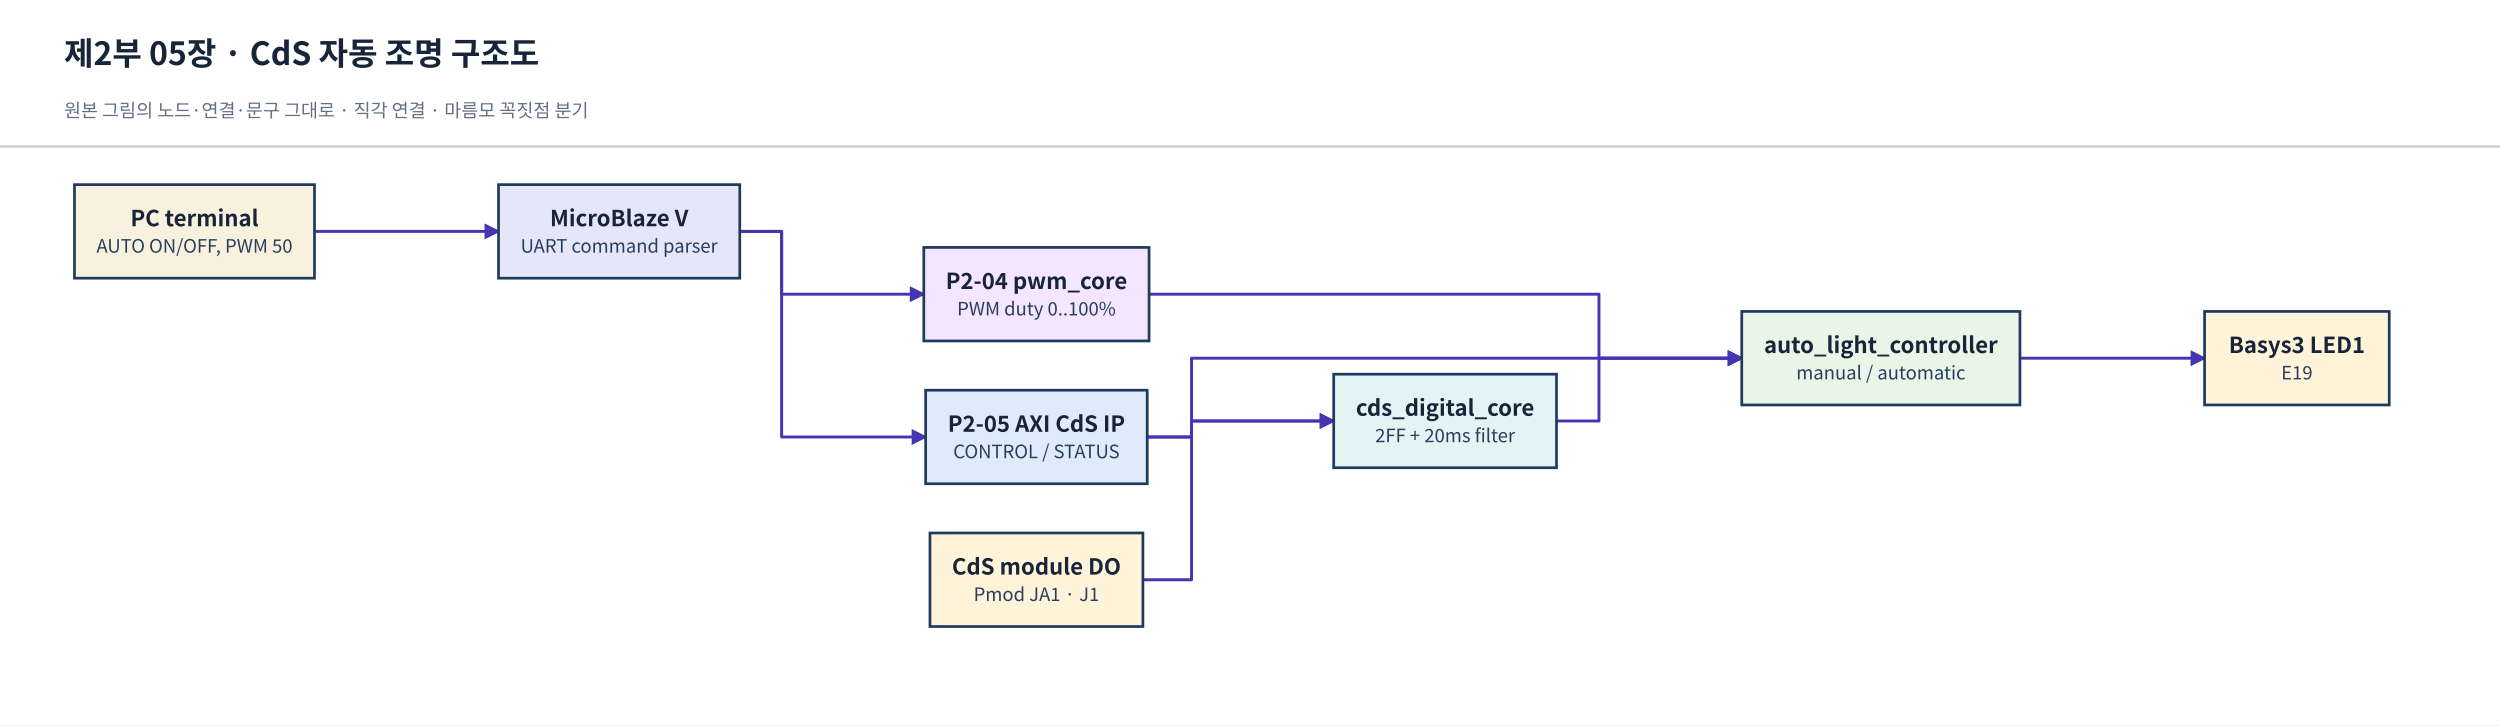
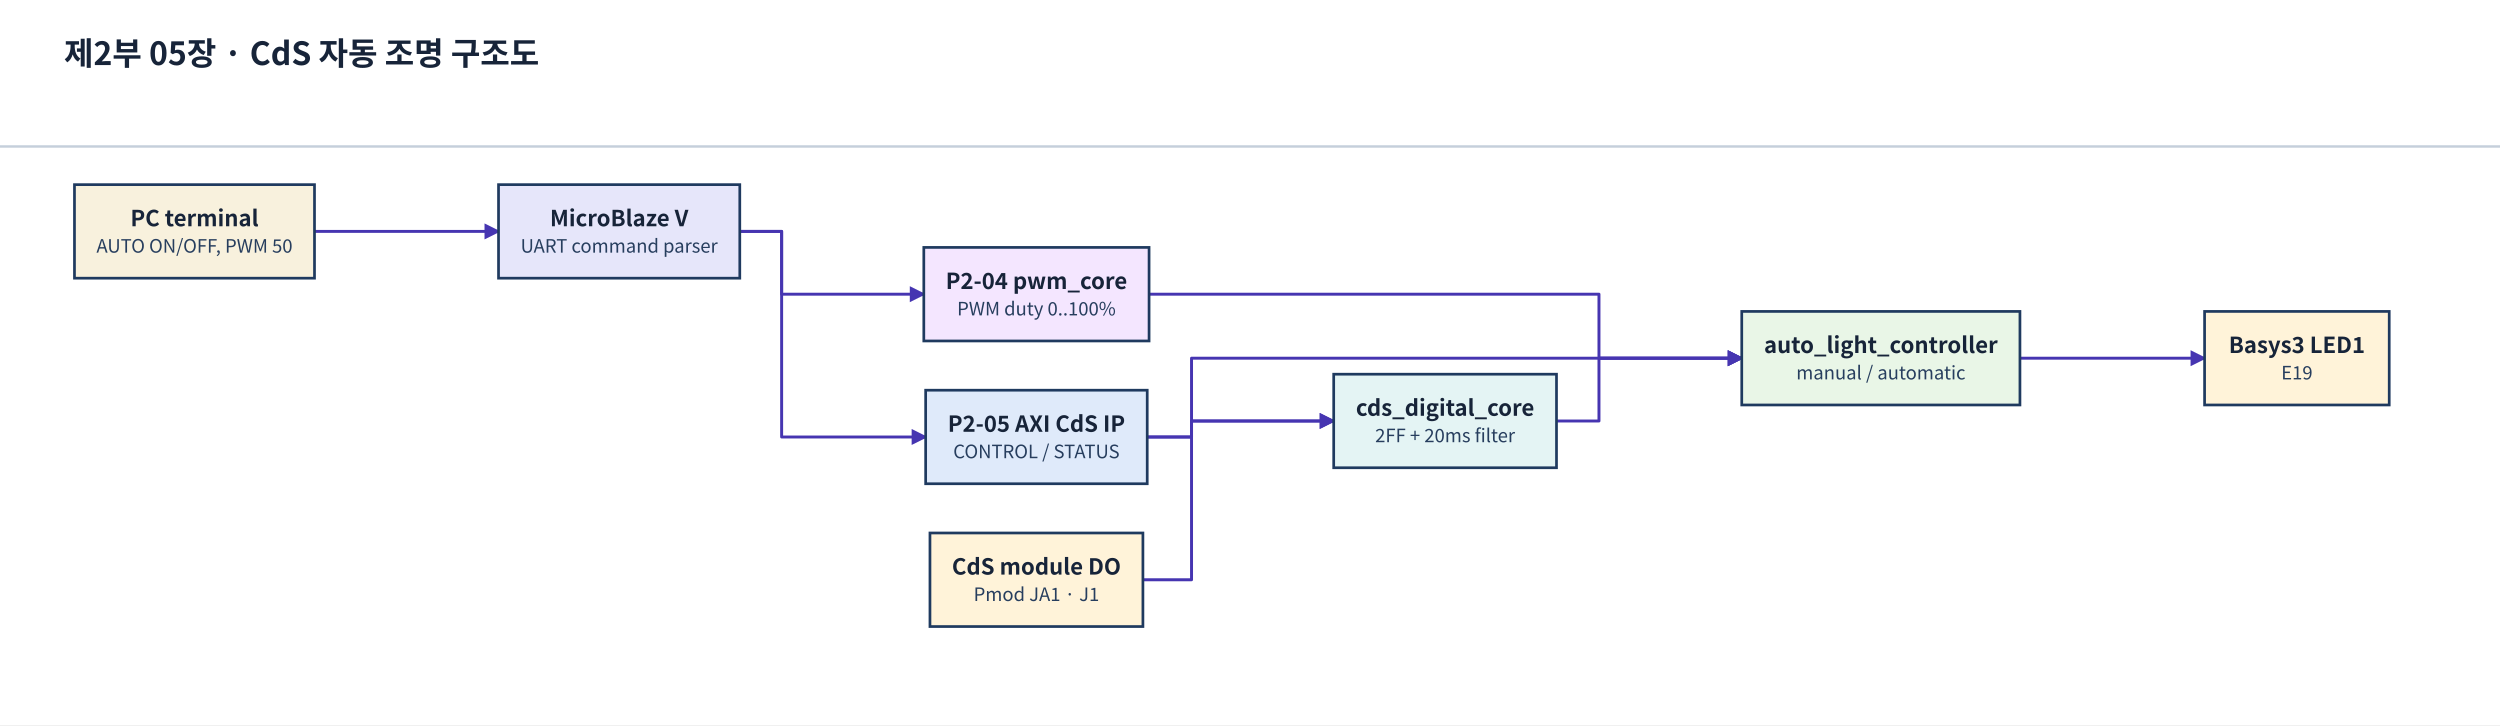
<svg xmlns="http://www.w3.org/2000/svg" id="canvas" width="2031" height="589" viewBox="0 0 2031 589" aria-label="편집 가능한 수직형 플로우차트" version="1.1">
  <defs>
    <marker id="arrowhead-0" markerWidth="13" markerHeight="13" refX="11.375" refY="6.5" orient="auto" markerUnits="userSpaceOnUse">
      <path d="M 0 0 L 13 6.5 L 0 13 z" fill="#4635B1" />
    </marker>
    <marker id="arrowhead-1" markerWidth="13" markerHeight="13" refX="11.375" refY="6.5" orient="auto" markerUnits="userSpaceOnUse">
      <path d="M 0 0 L 13 6.5 L 0 13 z" fill="#4635B1" />
    </marker>
    <marker id="arrowhead-2" markerWidth="13" markerHeight="13" refX="11.375" refY="6.5" orient="auto" markerUnits="userSpaceOnUse">
      <path d="M 0 0 L 13 6.5 L 0 13 z" fill="#4635B1" />
    </marker>
    <marker id="arrowhead-3" markerWidth="13" markerHeight="13" refX="11.375" refY="6.5" orient="auto" markerUnits="userSpaceOnUse">
      <path d="M 0 0 L 13 6.5 L 0 13 z" fill="#4635B1" />
    </marker>
    <marker id="arrowhead-4" markerWidth="13" markerHeight="13" refX="11.375" refY="6.5" orient="auto" markerUnits="userSpaceOnUse">
      <path d="M 0 0 L 13 6.5 L 0 13 z" fill="#4635B1" />
    </marker>
    <marker id="arrowhead-5" markerWidth="13" markerHeight="13" refX="11.375" refY="6.5" orient="auto" markerUnits="userSpaceOnUse">
      <path d="M 0 0 L 13 6.5 L 0 13 z" fill="#4635B1" />
    </marker>
    <marker id="arrowhead-6" markerWidth="13" markerHeight="13" refX="11.375" refY="6.5" orient="auto" markerUnits="userSpaceOnUse">
      <path d="M 0 0 L 13 6.5 L 0 13 z" fill="#4635B1" />
    </marker>
    <marker id="arrowhead-7" markerWidth="13" markerHeight="13" refX="11.375" refY="6.5" orient="auto" markerUnits="userSpaceOnUse">
      <path d="M 0 0 L 13 6.5 L 0 13 z" fill="#4635B1" />
    </marker>
    <marker id="arrowhead-8" markerWidth="13" markerHeight="13" refX="11.375" refY="6.5" orient="auto" markerUnits="userSpaceOnUse">
      <path d="M 0 0 L 13 6.5 L 0 13 z" fill="#4635B1" />
    </marker>
  </defs>
  <rect x="0" y="0" width="2031" height="589" fill="#fff" />
  <g data-heading="title">
    <text x="52" y="52.84" font-size="26" font-weight="780" fill="#172439" text-anchor="start" class="heading-text" font-family="Noto Sans KR, Noto Sans CJK KR, Malgun Gothic, sans-serif">제2부 05장 · CdS 자동 조명 구조도</text>
  </g>
  <g data-heading="subtitle">
-     <text x="52" y="95.1" font-size="15" font-weight="400" fill="#617083" text-anchor="start" class="heading-text" font-family="Noto Sans KR, Noto Sans CJK KR, Malgun Gothic, sans-serif">원본 그림의 노드·연결·문구 그대로 · 직각 연결 · 마름모 꼭짓점 분기</text>
+     <text x="52" y="95.1" font-size="15" font-weight="400" fill="#617083" text-anchor="start" class="heading-text" font-family="Noto Sans KR, Noto Sans CJK KR, Malgun Gothic, sans-serif" />
  </g>
  <line x1="0" y1="119" x2="2031" y2="119" stroke="#c5cfdb" stroke-width="2" pointer-events="none" data-role="heading-divider" />
  <g id="edges">
    <g data-edge="e1" class="edge">
      <path d="M 255.5 188 L 405 188" fill="none" stroke="#4635B1" stroke-width="2.4" stroke-linejoin="round" stroke-linecap="round" marker-end="url(#arrowhead-0)" />
    </g>
    <g data-edge="e2" class="edge">
      <path d="M 601 188 L 635 188 L 635 355 L 752 355" fill="none" stroke="#4635B1" stroke-width="2.4" stroke-linejoin="round" stroke-linecap="round" marker-end="url(#arrowhead-1)" />
    </g>
    <g data-edge="e3" class="edge">
      <path d="M 601 188 L 635 188 L 635 239 L 750.5 239" fill="none" stroke="#4635B1" stroke-width="2.4" stroke-linejoin="round" stroke-linecap="round" marker-end="url(#arrowhead-2)" />
    </g>
    <g data-edge="e4" class="edge">
      <path d="M 932 355 L 968 355 L 968 342 L 1083.5 342" fill="none" stroke="#4635B1" stroke-width="2.4" stroke-linejoin="round" stroke-linecap="round" marker-end="url(#arrowhead-3)" />
    </g>
    <g data-edge="e5" class="edge">
      <path d="M 932 355 L 968 355 L 968 291 L 1415 291" fill="none" stroke="#4635B1" stroke-width="2.4" stroke-linejoin="round" stroke-linecap="round" marker-end="url(#arrowhead-4)" />
    </g>
    <g data-edge="e6" class="edge">
      <path d="M 1264.5 342 L 1299 342 L 1299 291 L 1415 291" fill="none" stroke="#4635B1" stroke-width="2.4" stroke-linejoin="round" stroke-linecap="round" marker-end="url(#arrowhead-5)" />
    </g>
    <g data-edge="e7" class="edge">
      <path d="M 933.5 239 L 1299 239 L 1299 291 L 1415 291" fill="none" stroke="#4635B1" stroke-width="2.4" stroke-linejoin="round" stroke-linecap="round" marker-end="url(#arrowhead-6)" />
    </g>
    <g data-edge="e8" class="edge">
      <path d="M 1641 291 L 1791 291" fill="none" stroke="#4635B1" stroke-width="2.4" stroke-linejoin="round" stroke-linecap="round" marker-end="url(#arrowhead-7)" />
    </g>
    <g data-edge="e9" class="edge">
      <path d="M 928.5 471 L 968 471 L 968 342 L 1083.5 342" fill="none" stroke="#4635B1" stroke-width="2.4" stroke-linejoin="round" stroke-linecap="round" marker-end="url(#arrowhead-8)" />
    </g>
  </g>
  <g id="nodes">
    <g data-node="PC" class="node">
      <rect x="60.5" y="150" width="195" height="76" fill="#f8f1dd" stroke="#1F3A5F" stroke-width="2.2" class="node-shape" pointer-events="all" />
      <text x="158" y="177.5" text-anchor="middle" dominant-baseline="middle" pointer-events="none" font-size="18" font-weight="750" fill="#172439" font-family="Noto Sans KR, Noto Sans CJK KR, Malgun Gothic, sans-serif">PC terminal</text>
      <text x="158" y="200" text-anchor="middle" dominant-baseline="middle" pointer-events="none" font-size="15" font-weight="400" fill="#273e5e" font-family="Noto Sans KR, Noto Sans CJK KR, Malgun Gothic, sans-serif">AUTO ON/OFF, PWM 50</text>
    </g>
    <g data-node="CPU" class="node">
      <rect x="405" y="150" width="196" height="76" fill="#e6e6fa" stroke="#1F3A5F" stroke-width="2.2" class="node-shape" pointer-events="all" />
      <text x="503" y="177.5" text-anchor="middle" dominant-baseline="middle" pointer-events="none" font-size="18" font-weight="750" fill="#172439" font-family="Noto Sans KR, Noto Sans CJK KR, Malgun Gothic, sans-serif">MicroBlaze V</text>
      <text x="503" y="200" text-anchor="middle" dominant-baseline="middle" pointer-events="none" font-size="15" font-weight="400" fill="#273e5e" font-family="Noto Sans KR, Noto Sans CJK KR, Malgun Gothic, sans-serif">UART command parser</text>
    </g>
    <g data-node="CDSP" class="node">
      <rect x="752" y="317" width="180" height="76" fill="#dfeafa" stroke="#1F3A5F" stroke-width="2.2" class="node-shape" pointer-events="all" />
      <text x="842" y="344.5" text-anchor="middle" dominant-baseline="middle" pointer-events="none" font-size="18" font-weight="750" fill="#172439" font-family="Noto Sans KR, Noto Sans CJK KR, Malgun Gothic, sans-serif">P2-05 AXI CdS IP</text>
      <text x="842" y="367" text-anchor="middle" dominant-baseline="middle" pointer-events="none" font-size="15" font-weight="400" fill="#273e5e" font-family="Noto Sans KR, Noto Sans CJK KR, Malgun Gothic, sans-serif">CONTROL / STATUS</text>
    </g>
    <g data-node="PWM" class="node">
      <rect x="750.5" y="201" width="183" height="76" fill="#f4e6ff" stroke="#1F3A5F" stroke-width="2.2" class="node-shape" pointer-events="all" />
      <text x="842" y="228.5" text-anchor="middle" dominant-baseline="middle" pointer-events="none" font-size="18" font-weight="750" fill="#172439" font-family="Noto Sans KR, Noto Sans CJK KR, Malgun Gothic, sans-serif">P2-04 pwm_core</text>
      <text x="842" y="251" text-anchor="middle" dominant-baseline="middle" pointer-events="none" font-size="15" font-weight="400" fill="#273e5e" font-family="Noto Sans KR, Noto Sans CJK KR, Malgun Gothic, sans-serif">PWM duty 0..100%</text>
    </g>
    <g data-node="FILTER" class="node">
      <rect x="1083.5" y="304" width="181" height="76" fill="#e4f4f4" stroke="#1F3A5F" stroke-width="2.2" class="node-shape" pointer-events="all" />
      <text x="1174" y="331.5" text-anchor="middle" dominant-baseline="middle" pointer-events="none" font-size="18" font-weight="750" fill="#172439" font-family="Noto Sans KR, Noto Sans CJK KR, Malgun Gothic, sans-serif">cds_digital_core</text>
      <text x="1174" y="354" text-anchor="middle" dominant-baseline="middle" pointer-events="none" font-size="15" font-weight="400" fill="#273e5e" font-family="Noto Sans KR, Noto Sans CJK KR, Malgun Gothic, sans-serif">2FF + 20ms filter</text>
    </g>
    <g data-node="GATE" class="node">
      <rect x="1415" y="253" width="226" height="76" fill="#e9f6e7" stroke="#1F3A5F" stroke-width="2.2" class="node-shape" pointer-events="all" />
      <text x="1528" y="280.5" text-anchor="middle" dominant-baseline="middle" pointer-events="none" font-size="18" font-weight="750" fill="#172439" font-family="Noto Sans KR, Noto Sans CJK KR, Malgun Gothic, sans-serif">auto_light_controller</text>
      <text x="1528" y="303" text-anchor="middle" dominant-baseline="middle" pointer-events="none" font-size="15" font-weight="400" fill="#273e5e" font-family="Noto Sans KR, Noto Sans CJK KR, Malgun Gothic, sans-serif">manual / automatic</text>
    </g>
    <g data-node="LED" class="node">
      <rect x="1791" y="253" width="150" height="76" fill="#fff3d9" stroke="#1F3A5F" stroke-width="2.2" class="node-shape" pointer-events="all" />
      <text x="1866" y="280.5" text-anchor="middle" dominant-baseline="middle" pointer-events="none" font-size="18" font-weight="750" fill="#172439" font-family="Noto Sans KR, Noto Sans CJK KR, Malgun Gothic, sans-serif">Basys3 LED1</text>
      <text x="1866" y="303" text-anchor="middle" dominant-baseline="middle" pointer-events="none" font-size="15" font-weight="400" fill="#273e5e" font-family="Noto Sans KR, Noto Sans CJK KR, Malgun Gothic, sans-serif">E19</text>
    </g>
    <g data-node="CDS" class="node">
      <rect x="755.5" y="433" width="173" height="76" fill="#fff3d9" stroke="#1F3A5F" stroke-width="2.2" class="node-shape" pointer-events="all" />
      <text x="842" y="460.5" text-anchor="middle" dominant-baseline="middle" pointer-events="none" font-size="18" font-weight="750" fill="#172439" font-family="Noto Sans KR, Noto Sans CJK KR, Malgun Gothic, sans-serif">CdS module DO</text>
      <text x="842" y="483" text-anchor="middle" dominant-baseline="middle" pointer-events="none" font-size="15" font-weight="400" fill="#273e5e" font-family="Noto Sans KR, Noto Sans CJK KR, Malgun Gothic, sans-serif">Pmod JA1 · J1</text>
    </g>
  </g>
</svg>
